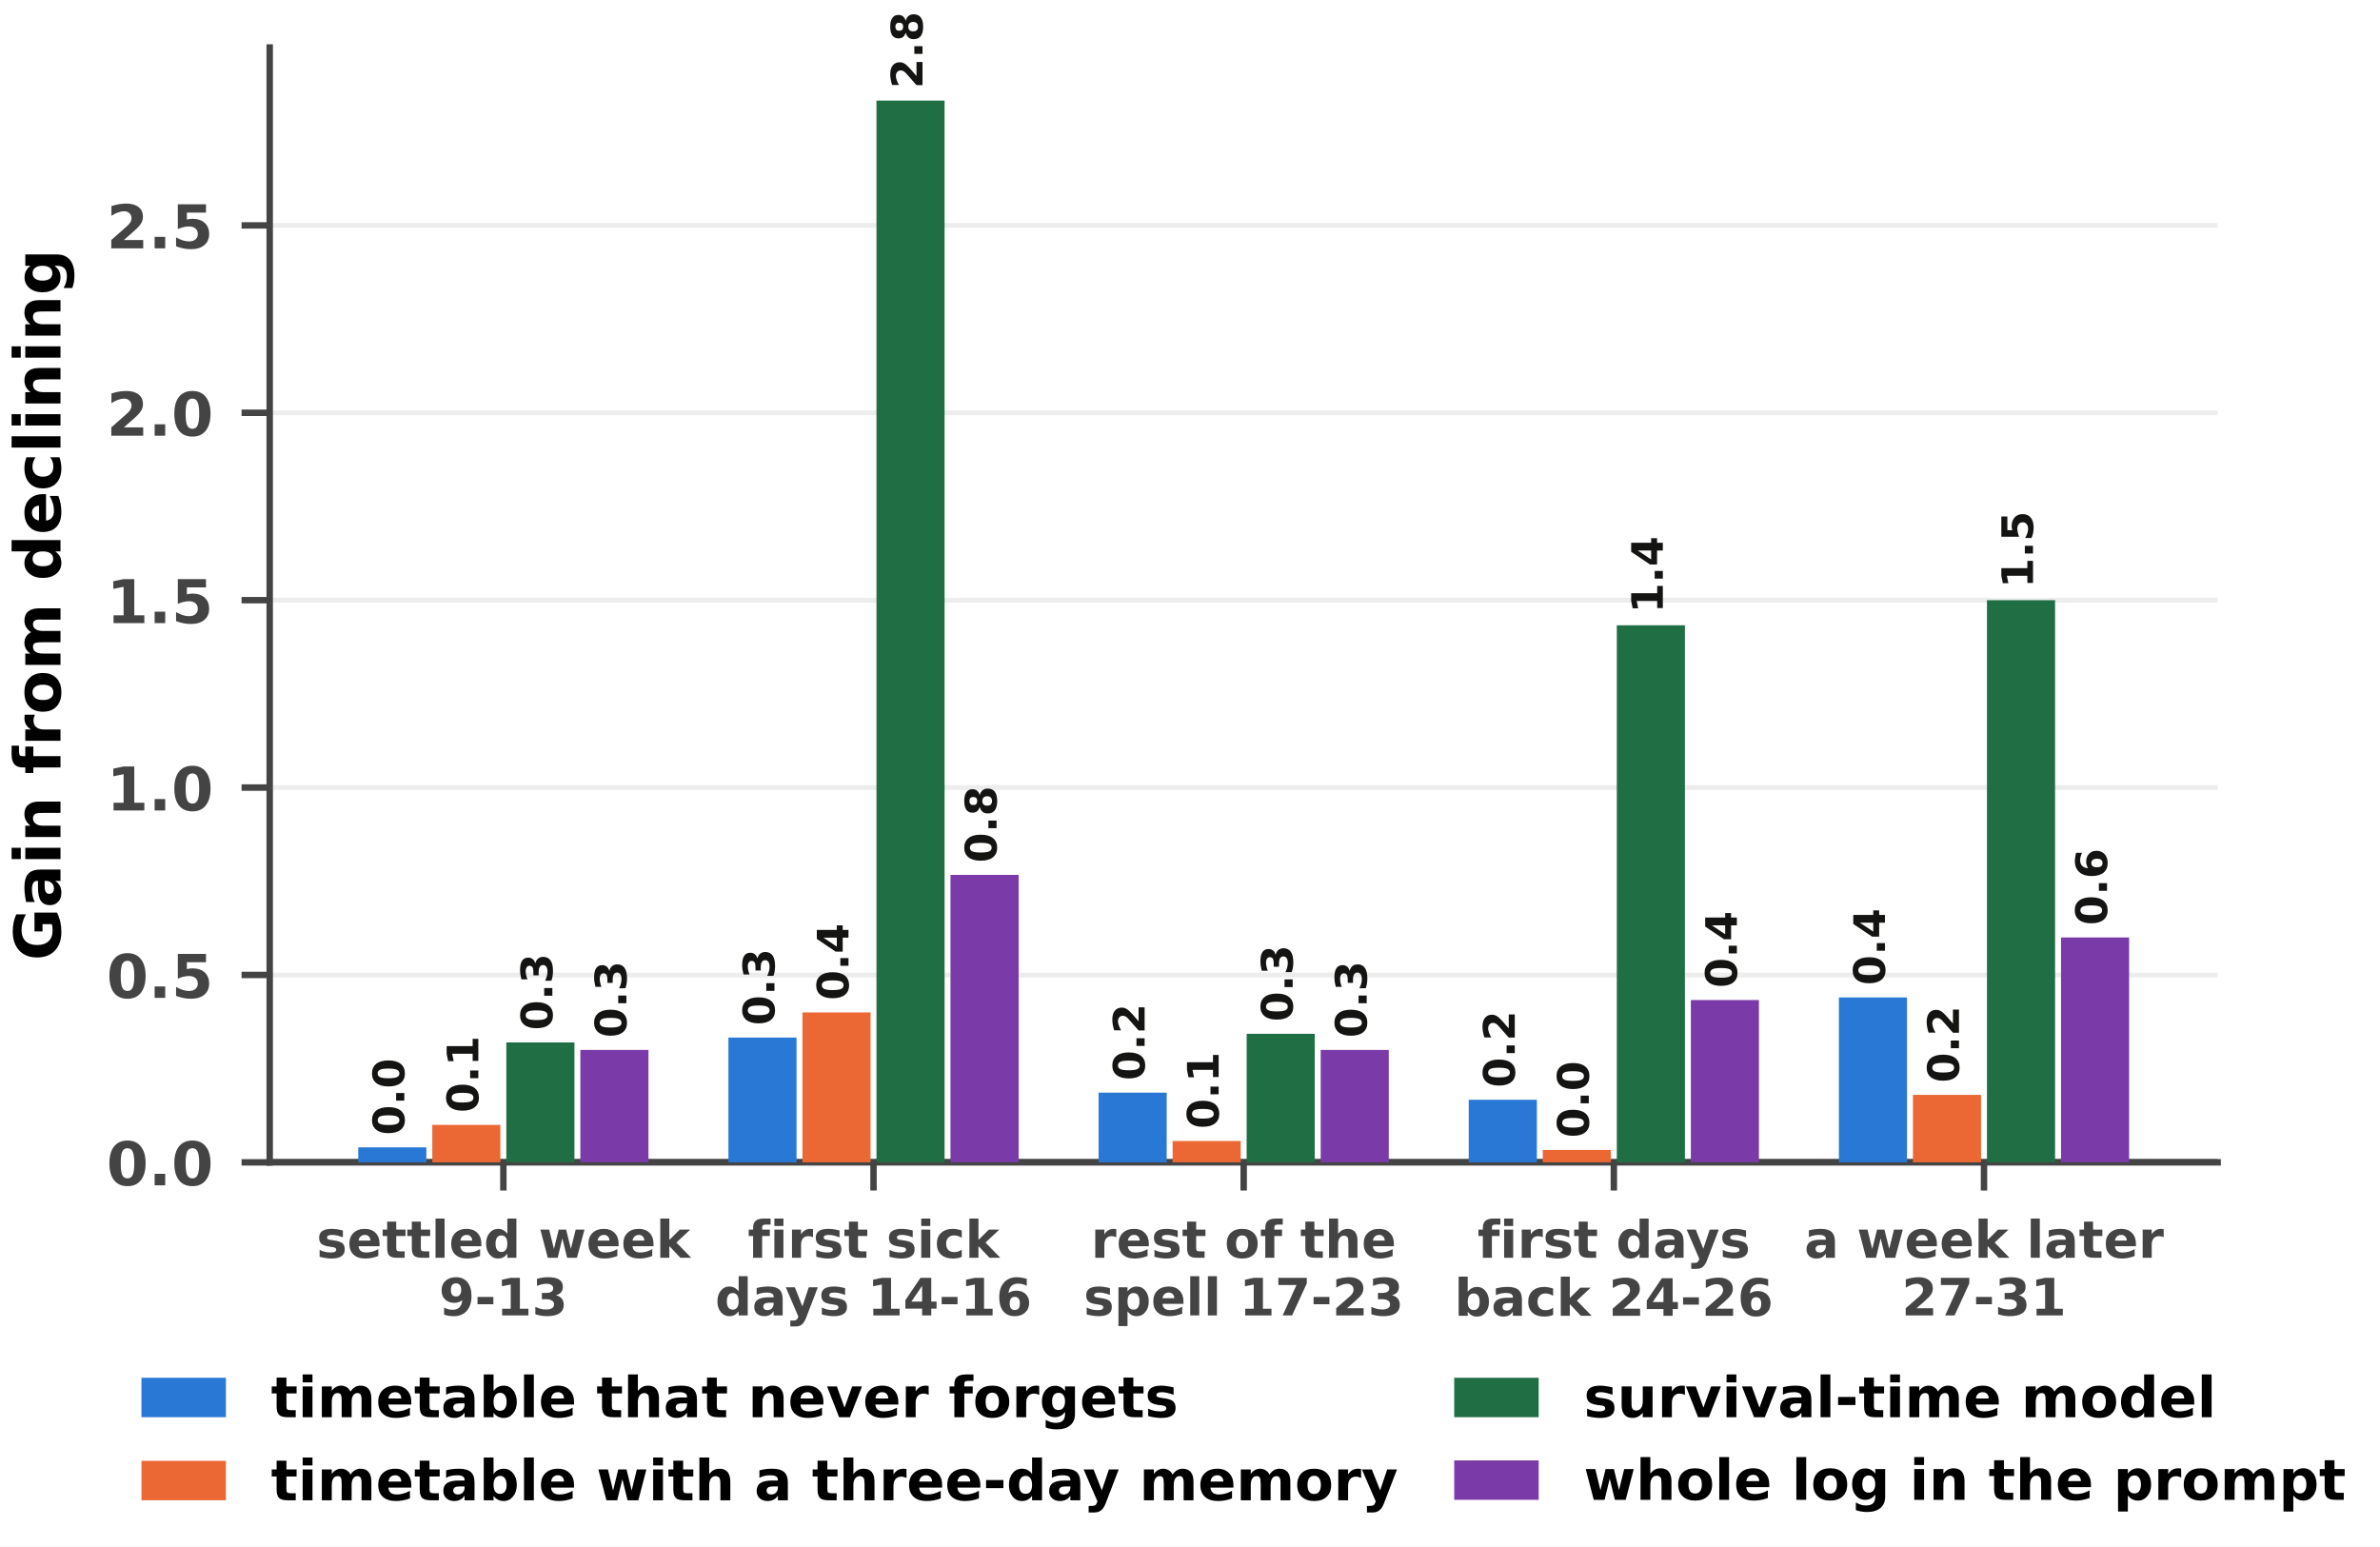
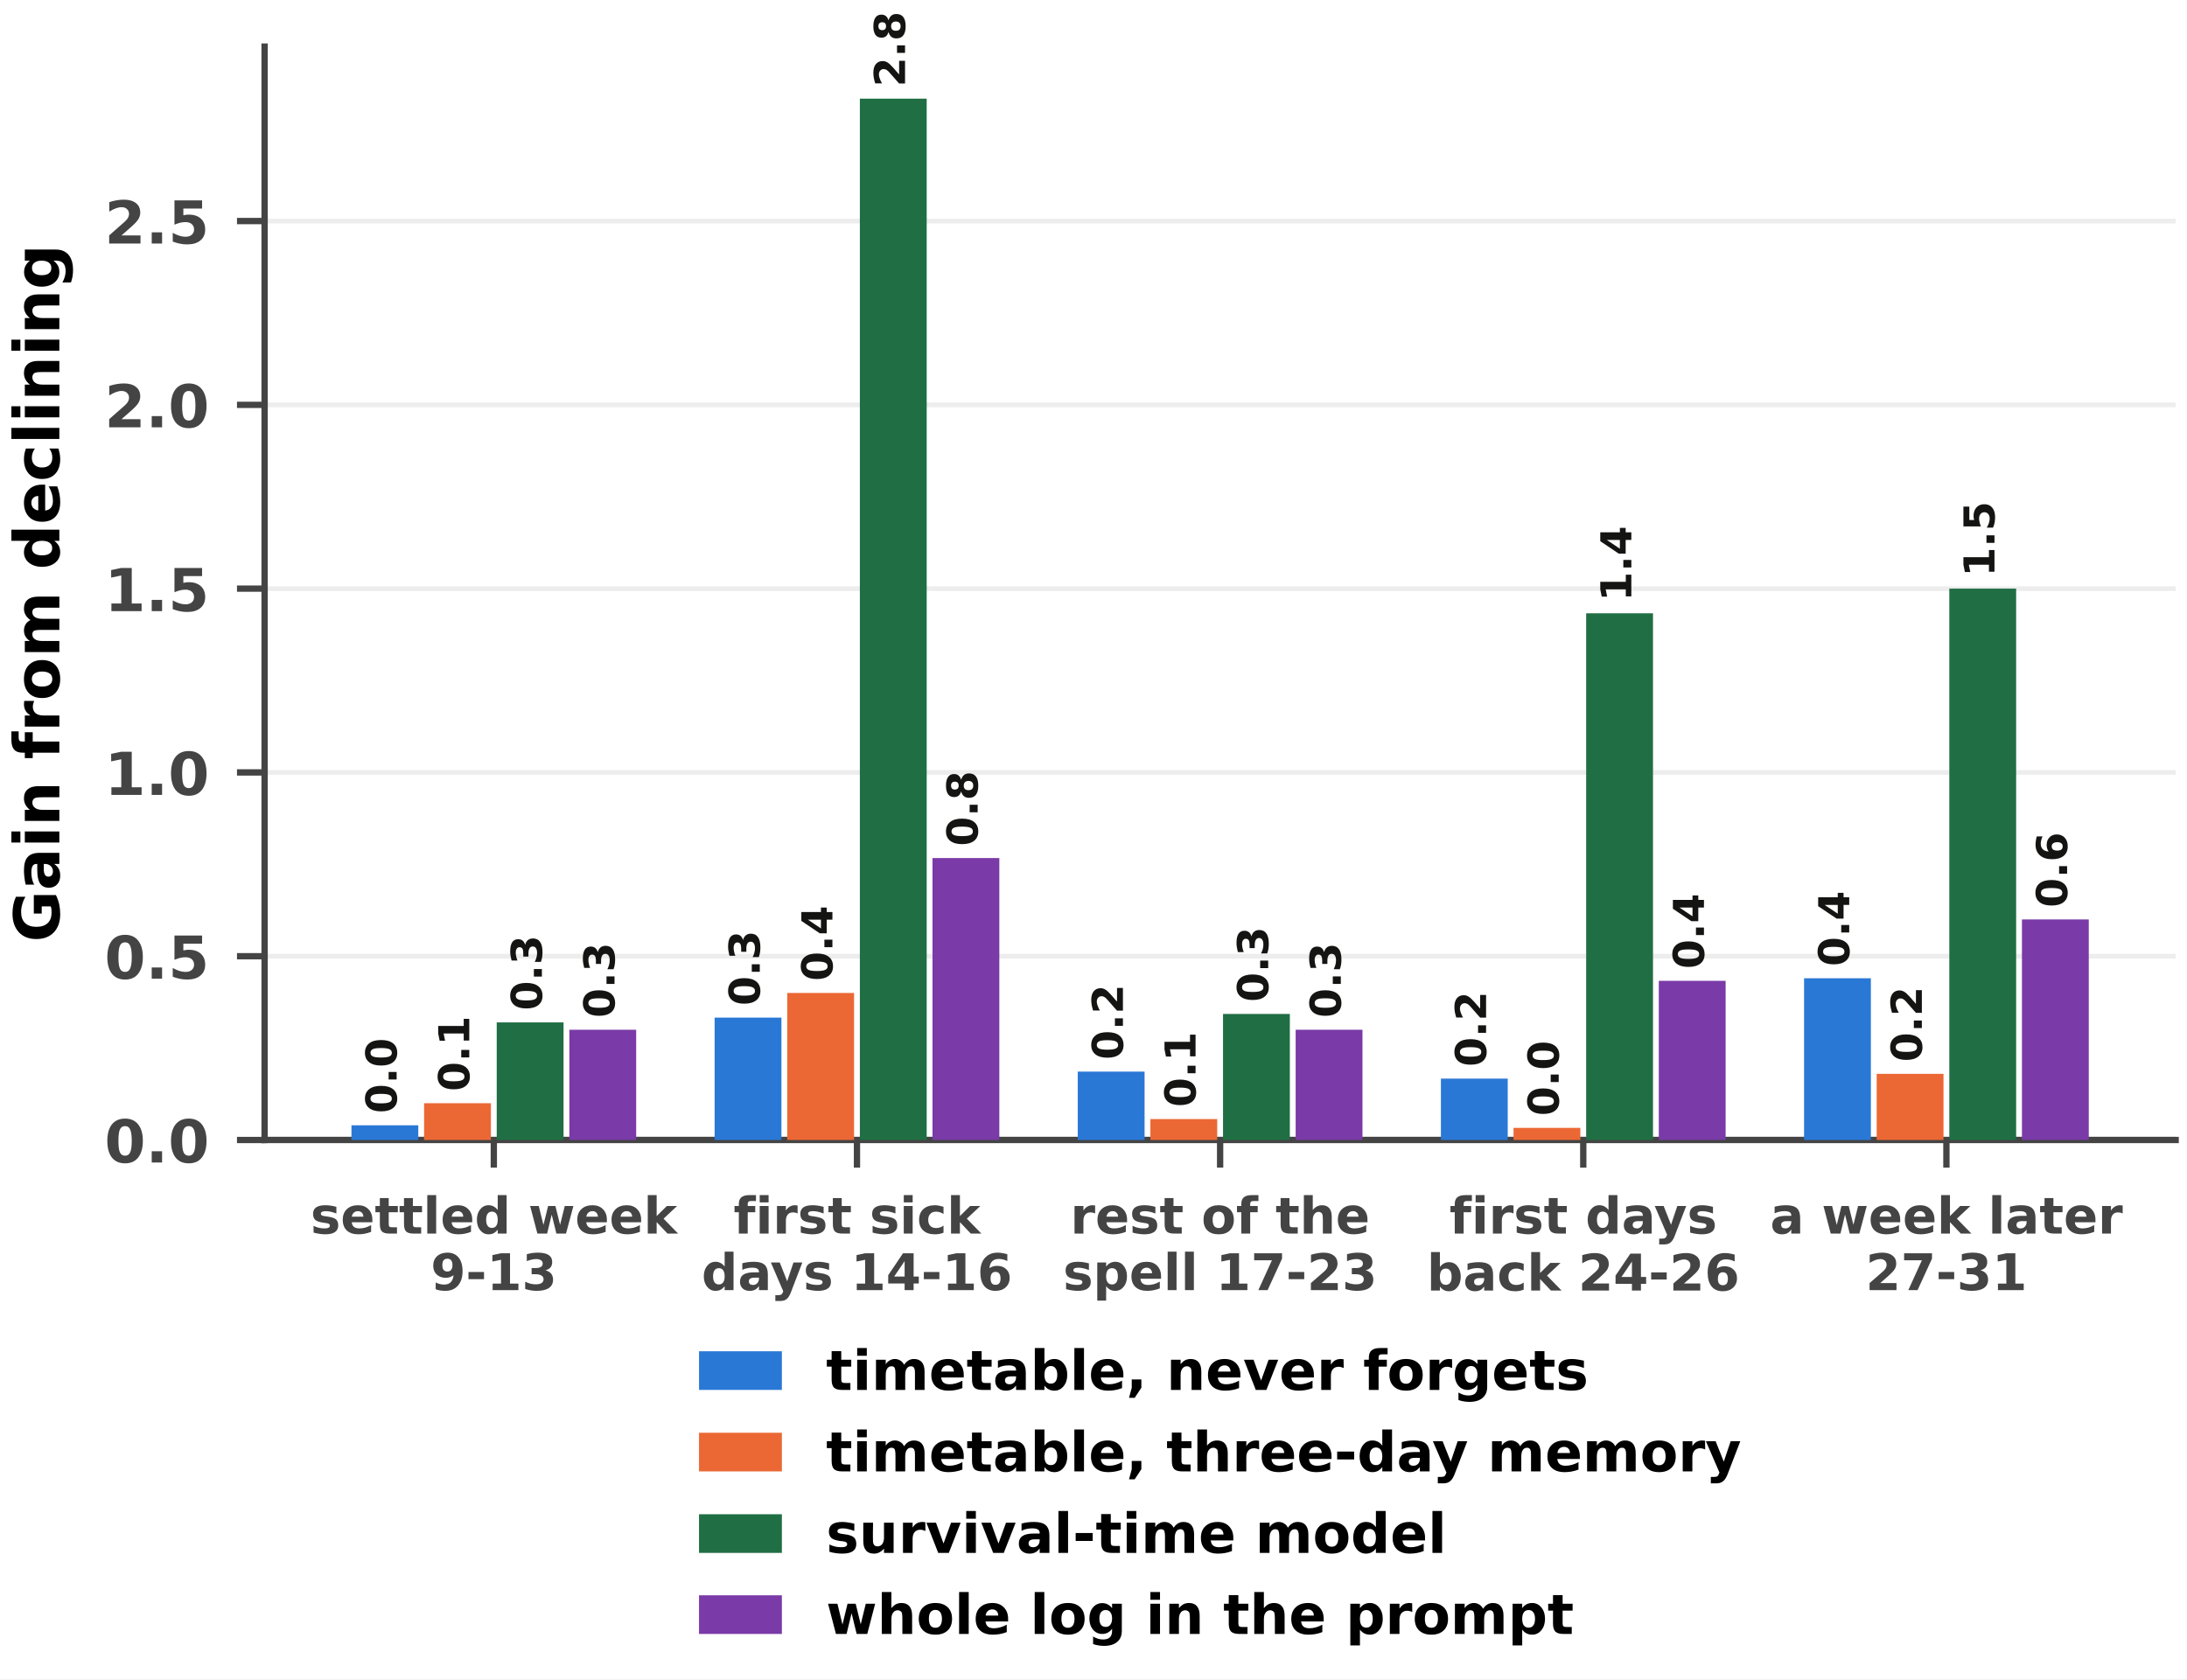
- <svg xmlns="http://www.w3.org/2000/svg" xmlns:xlink="http://www.w3.org/1999/xlink" width="295.886pt" height="192.266pt" viewBox="0 0 295.886 192.266" version="1.1">
+ <svg xmlns="http://www.w3.org/2000/svg" xmlns:xlink="http://www.w3.org/1999/xlink" width="277.143pt" height="212.87pt" viewBox="0 0 277.143 212.87" version="1.1">
  <defs>
    <style type="text/css">*{stroke-linejoin: round; stroke-linecap: butt}</style>
  </defs>
  <g id="figure_1">
    <g id="patch_1">
-       <path d="M 0 192.266  L 295.886 192.266  L 295.886 0  L 0 0  z " style="fill: #ffffff" />
+       <path d="M 0 212.87  L 277.143 212.87  L 277.143 0  L 0 0  z " style="fill: #ffffff" />
    </g>
    <g id="axes_1">
      <g id="patch_2">
        <path d="M 33.531 144.506  L 275.703 144.506  L 275.703 5.906  L 33.531 5.906  z " style="fill: #ffffff" />
      </g>
      <g id="matplotlib.axis_1">
        <g id="xtick_1">
          <g id="line2d_1">
            <defs>
-               <path id="m966b59e4e9" d="M 0 0  L 0 3.5  " style="stroke: #444444; stroke-width: 0.8" />
+               <path id="m2dbc1e0bbb" d="M 0 0  L 0 3.5  " style="stroke: #444444; stroke-width: 0.8" />
            </defs>
            <g>
-               <use xlink:href="#m966b59e4e9" x="62.578" y="144.506" style="fill: #444444; stroke: #444444; stroke-width: 0.8" />
+               <use xlink:href="#m2dbc1e0bbb" x="62.578" y="144.506" style="fill: #444444; stroke: #444444; stroke-width: 0.8" />
            </g>
          </g>
          <g id="text_1">
            <text style="font-weight: 700; font-size: 6.4px; font-family: 'DejaVu Sans', 'Bitstream Vera Sans', 'Computer Modern Sans Serif', 'Lucida Grande', 'Verdana', 'Geneva', 'Lucid', 'Arial', 'Helvetica', 'Avant Garde', sans-serif; fill: #444444" transform="translate(39.34643 156.3686)">settled week</text>
            <text style="font-weight: 700; font-size: 6.4px; font-family: 'DejaVu Sans', 'Bitstream Vera Sans', 'Computer Modern Sans Serif', 'Lucida Grande', 'Verdana', 'Geneva', 'Lucid', 'Arial', 'Helvetica', 'Avant Garde', sans-serif; fill: #444444" transform="translate(54.57043 163.5352)">9-13</text>
          </g>
        </g>
        <g id="xtick_2">
          <g id="line2d_2">
            <g>
-               <use xlink:href="#m966b59e4e9" x="108.597" y="144.506" style="fill: #444444; stroke: #444444; stroke-width: 0.8" />
+               <use xlink:href="#m2dbc1e0bbb" x="108.597" y="144.506" style="fill: #444444; stroke: #444444; stroke-width: 0.8" />
            </g>
          </g>
          <g id="text_2">
            <text style="font-weight: 700; font-size: 6.4px; font-family: 'DejaVu Sans', 'Bitstream Vera Sans', 'Computer Modern Sans Serif', 'Lucida Grande', 'Verdana', 'Geneva', 'Lucid', 'Arial', 'Helvetica', 'Avant Garde', sans-serif; fill: #444444" transform="translate(92.95574 156.3686)">first sick</text>
            <text style="font-weight: 700; font-size: 6.4px; font-family: 'DejaVu Sans', 'Bitstream Vera Sans', 'Computer Modern Sans Serif', 'Lucida Grande', 'Verdana', 'Geneva', 'Lucid', 'Arial', 'Helvetica', 'Avant Garde', sans-serif; fill: #444444" transform="translate(88.90874 163.5352)">days 14-16</text>
          </g>
        </g>
        <g id="xtick_3">
          <g id="line2d_3">
            <g>
-               <use xlink:href="#m966b59e4e9" x="154.617" y="144.506" style="fill: #444444; stroke: #444444; stroke-width: 0.8" />
+               <use xlink:href="#m2dbc1e0bbb" x="154.617" y="144.506" style="fill: #444444; stroke: #444444; stroke-width: 0.8" />
            </g>
          </g>
          <g id="text_3">
            <text style="font-weight: 700; font-size: 6.4px; font-family: 'DejaVu Sans', 'Bitstream Vera Sans', 'Computer Modern Sans Serif', 'Lucida Grande', 'Verdana', 'Geneva', 'Lucid', 'Arial', 'Helvetica', 'Avant Garde', sans-serif; fill: #444444" transform="translate(135.6375 156.3686)">rest of the</text>
            <text style="font-weight: 700; font-size: 6.4px; font-family: 'DejaVu Sans', 'Bitstream Vera Sans', 'Computer Modern Sans Serif', 'Lucida Grande', 'Verdana', 'Geneva', 'Lucid', 'Arial', 'Helvetica', 'Avant Garde', sans-serif; fill: #444444" transform="translate(134.709 163.5352)">spell 17-23</text>
          </g>
        </g>
        <g id="xtick_4">
          <g id="line2d_4">
            <g>
-               <use xlink:href="#m966b59e4e9" x="200.636" y="144.506" style="fill: #444444; stroke: #444444; stroke-width: 0.8" />
+               <use xlink:href="#m2dbc1e0bbb" x="200.636" y="144.506" style="fill: #444444; stroke: #444444; stroke-width: 0.8" />
            </g>
          </g>
          <g id="text_4">
            <text style="font-weight: 700; font-size: 6.4px; font-family: 'DejaVu Sans', 'Bitstream Vera Sans', 'Computer Modern Sans Serif', 'Lucida Grande', 'Verdana', 'Geneva', 'Lucid', 'Arial', 'Helvetica', 'Avant Garde', sans-serif; fill: #444444" transform="translate(183.6804 156.3686)">first days</text>
            <text style="font-weight: 700; font-size: 6.4px; font-family: 'DejaVu Sans', 'Bitstream Vera Sans', 'Computer Modern Sans Serif', 'Lucida Grande', 'Verdana', 'Geneva', 'Lucid', 'Arial', 'Helvetica', 'Avant Garde', sans-serif; fill: #444444" transform="translate(180.8129 163.5852)">back 24-26</text>
          </g>
        </g>
        <g id="xtick_5">
          <g id="line2d_5">
            <g>
-               <use xlink:href="#m966b59e4e9" x="246.655" y="144.506" style="fill: #444444; stroke: #444444; stroke-width: 0.8" />
+               <use xlink:href="#m2dbc1e0bbb" x="246.655" y="144.506" style="fill: #444444; stroke: #444444; stroke-width: 0.8" />
            </g>
          </g>
          <g id="text_5">
            <text style="font-weight: 700; font-size: 6.4px; font-family: 'DejaVu Sans', 'Bitstream Vera Sans', 'Computer Modern Sans Serif', 'Lucida Grande', 'Verdana', 'Geneva', 'Lucid', 'Arial', 'Helvetica', 'Avant Garde', sans-serif; fill: #444444" transform="translate(224.3077 156.3686)">a week later</text>
            <text style="font-weight: 700; font-size: 6.4px; font-family: 'DejaVu Sans', 'Bitstream Vera Sans', 'Computer Modern Sans Serif', 'Lucida Grande', 'Verdana', 'Geneva', 'Lucid', 'Arial', 'Helvetica', 'Avant Garde', sans-serif; fill: #444444" transform="translate(236.4212 163.5352)">27-31</text>
          </g>
        </g>
      </g>
      <g id="matplotlib.axis_2">
        <g id="ytick_1">
          <g id="line2d_6">
-             <path d="M 33.531 144.506  L 275.703 144.506  " clip-path="url(#p52bc005c73)" style="fill: none; stroke: #dddddd; stroke-opacity: 0.5; stroke-width: 0.6; stroke-linecap: square" />
+             <path d="M 33.531 144.506  L 275.703 144.506  " clip-path="url(#p02219edd74)" style="fill: none; stroke: #dddddd; stroke-opacity: 0.5; stroke-width: 0.6; stroke-linecap: square" />
          </g>
          <g id="line2d_7">
            <defs>
-               <path id="m4a5d20247e" d="M 0 0  L -3.5 0  " style="stroke: #444444; stroke-width: 0.8" />
+               <path id="m07b129a54e" d="M 0 0  L -3.5 0  " style="stroke: #444444; stroke-width: 0.8" />
            </defs>
            <g>
-               <use xlink:href="#m4a5d20247e" x="33.531" y="144.506" style="fill: #444444; stroke: #444444; stroke-width: 0.8" />
+               <use xlink:href="#m07b129a54e" x="33.531" y="144.506" style="fill: #444444; stroke: #444444; stroke-width: 0.8" />
            </g>
          </g>
          <g id="text_6">
            <text style="font-weight: 700; font-size: 7.5px; font-family: 'DejaVu Sans', 'Bitstream Vera Sans', 'Computer Modern Sans Serif', 'Lucida Grande', 'Verdana', 'Geneva', 'Lucid', 'Arial', 'Helvetica', 'Avant Garde', sans-serif; text-anchor: end; fill: #444444" x="26.531" y="147.355" transform="rotate(-0 26.53055 147.355)">0.0</text>
          </g>
        </g>
        <g id="ytick_2">
          <g id="line2d_8">
-             <path d="M 33.531 121.209  L 275.703 121.209  " clip-path="url(#p52bc005c73)" style="fill: none; stroke: #dddddd; stroke-opacity: 0.5; stroke-width: 0.6; stroke-linecap: square" />
+             <path d="M 33.531 121.209  L 275.703 121.209  " clip-path="url(#p02219edd74)" style="fill: none; stroke: #dddddd; stroke-opacity: 0.5; stroke-width: 0.6; stroke-linecap: square" />
          </g>
          <g id="line2d_9">
            <g>
-               <use xlink:href="#m4a5d20247e" x="33.531" y="121.209" style="fill: #444444; stroke: #444444; stroke-width: 0.8" />
+               <use xlink:href="#m07b129a54e" x="33.531" y="121.209" style="fill: #444444; stroke: #444444; stroke-width: 0.8" />
            </g>
          </g>
          <g id="text_7">
            <text style="font-weight: 700; font-size: 7.5px; font-family: 'DejaVu Sans', 'Bitstream Vera Sans', 'Computer Modern Sans Serif', 'Lucida Grande', 'Verdana', 'Geneva', 'Lucid', 'Arial', 'Helvetica', 'Avant Garde', sans-serif; text-anchor: end; fill: #444444" x="26.531" y="124.058" transform="rotate(-0 26.53055 124.0581)">0.5</text>
          </g>
        </g>
        <g id="ytick_3">
          <g id="line2d_10">
-             <path d="M 33.531 97.912  L 275.703 97.912  " clip-path="url(#p52bc005c73)" style="fill: none; stroke: #dddddd; stroke-opacity: 0.5; stroke-width: 0.6; stroke-linecap: square" />
+             <path d="M 33.531 97.912  L 275.703 97.912  " clip-path="url(#p02219edd74)" style="fill: none; stroke: #dddddd; stroke-opacity: 0.5; stroke-width: 0.6; stroke-linecap: square" />
          </g>
          <g id="line2d_11">
            <g>
-               <use xlink:href="#m4a5d20247e" x="33.531" y="97.912" style="fill: #444444; stroke: #444444; stroke-width: 0.8" />
+               <use xlink:href="#m07b129a54e" x="33.531" y="97.912" style="fill: #444444; stroke: #444444; stroke-width: 0.8" />
            </g>
          </g>
          <g id="text_8">
            <text style="font-weight: 700; font-size: 7.5px; font-family: 'DejaVu Sans', 'Bitstream Vera Sans', 'Computer Modern Sans Serif', 'Lucida Grande', 'Verdana', 'Geneva', 'Lucid', 'Arial', 'Helvetica', 'Avant Garde', sans-serif; text-anchor: end; fill: #444444" x="26.531" y="100.761" transform="rotate(-0 26.53055 100.7613)">1.0</text>
          </g>
        </g>
        <g id="ytick_4">
          <g id="line2d_12">
-             <path d="M 33.531 74.615  L 275.703 74.615  " clip-path="url(#p52bc005c73)" style="fill: none; stroke: #dddddd; stroke-opacity: 0.5; stroke-width: 0.6; stroke-linecap: square" />
+             <path d="M 33.531 74.615  L 275.703 74.615  " clip-path="url(#p02219edd74)" style="fill: none; stroke: #dddddd; stroke-opacity: 0.5; stroke-width: 0.6; stroke-linecap: square" />
          </g>
          <g id="line2d_13">
            <g>
-               <use xlink:href="#m4a5d20247e" x="33.531" y="74.615" style="fill: #444444; stroke: #444444; stroke-width: 0.8" />
+               <use xlink:href="#m07b129a54e" x="33.531" y="74.615" style="fill: #444444; stroke: #444444; stroke-width: 0.8" />
            </g>
          </g>
          <g id="text_9">
            <text style="font-weight: 700; font-size: 7.5px; font-family: 'DejaVu Sans', 'Bitstream Vera Sans', 'Computer Modern Sans Serif', 'Lucida Grande', 'Verdana', 'Geneva', 'Lucid', 'Arial', 'Helvetica', 'Avant Garde', sans-serif; text-anchor: end; fill: #444444" x="26.531" y="77.464" transform="rotate(-0 26.53055 77.46443)">1.5</text>
          </g>
        </g>
        <g id="ytick_5">
          <g id="line2d_14">
-             <path d="M 33.531 51.318  L 275.703 51.318  " clip-path="url(#p52bc005c73)" style="fill: none; stroke: #dddddd; stroke-opacity: 0.5; stroke-width: 0.6; stroke-linecap: square" />
+             <path d="M 33.531 51.318  L 275.703 51.318  " clip-path="url(#p02219edd74)" style="fill: none; stroke: #dddddd; stroke-opacity: 0.5; stroke-width: 0.6; stroke-linecap: square" />
          </g>
          <g id="line2d_15">
            <g>
-               <use xlink:href="#m4a5d20247e" x="33.531" y="51.318" style="fill: #444444; stroke: #444444; stroke-width: 0.8" />
+               <use xlink:href="#m07b129a54e" x="33.531" y="51.318" style="fill: #444444; stroke: #444444; stroke-width: 0.8" />
            </g>
          </g>
          <g id="text_10">
            <text style="font-weight: 700; font-size: 7.5px; font-family: 'DejaVu Sans', 'Bitstream Vera Sans', 'Computer Modern Sans Serif', 'Lucida Grande', 'Verdana', 'Geneva', 'Lucid', 'Arial', 'Helvetica', 'Avant Garde', sans-serif; text-anchor: end; fill: #444444" x="26.531" y="54.168" transform="rotate(-0 26.53055 54.16757)">2.0</text>
          </g>
        </g>
        <g id="ytick_6">
          <g id="line2d_16">
-             <path d="M 33.531 28.021  L 275.703 28.021  " clip-path="url(#p52bc005c73)" style="fill: none; stroke: #dddddd; stroke-opacity: 0.5; stroke-width: 0.6; stroke-linecap: square" />
+             <path d="M 33.531 28.021  L 275.703 28.021  " clip-path="url(#p02219edd74)" style="fill: none; stroke: #dddddd; stroke-opacity: 0.5; stroke-width: 0.6; stroke-linecap: square" />
          </g>
          <g id="line2d_17">
            <g>
-               <use xlink:href="#m4a5d20247e" x="33.531" y="28.021" style="fill: #444444; stroke: #444444; stroke-width: 0.8" />
+               <use xlink:href="#m07b129a54e" x="33.531" y="28.021" style="fill: #444444; stroke: #444444; stroke-width: 0.8" />
            </g>
          </g>
          <g id="text_11">
            <text style="font-weight: 700; font-size: 7.5px; font-family: 'DejaVu Sans', 'Bitstream Vera Sans', 'Computer Modern Sans Serif', 'Lucida Grande', 'Verdana', 'Geneva', 'Lucid', 'Arial', 'Helvetica', 'Avant Garde', sans-serif; text-anchor: end; fill: #444444" x="26.531" y="30.871" transform="rotate(-0 26.53055 30.87072)">2.5</text>
          </g>
        </g>
        <g id="text_12">
          <text style="font-weight: 700; font-size: 8px; font-family: 'DejaVu Sans', 'Bitstream Vera Sans', 'Computer Modern Sans Serif', 'Lucida Grande', 'Verdana', 'Geneva', 'Lucid', 'Arial', 'Helvetica', 'Avant Garde', sans-serif; text-anchor: middle" x="7.519" y="75.206" transform="rotate(-90 7.51875 75.20559)">Gain from declining</text>
        </g>
      </g>
      <g id="line2d_18">
-         <path d="M 33.531 144.506  L 275.703 144.506  " clip-path="url(#p52bc005c73)" style="fill: none; stroke: #141413; stroke-width: 0.8; stroke-linecap: square" />
+         <path d="M 33.531 144.506  L 275.703 144.506  " clip-path="url(#p02219edd74)" style="fill: none; stroke: #141413; stroke-width: 0.8; stroke-linecap: square" />
      </g>
      <g id="patch_3">
        <path d="M 33.531 144.506  L 33.531 5.906  " style="fill: none; stroke: #444444; stroke-width: 0.8; stroke-linejoin: miter; stroke-linecap: square" />
      </g>
      <g id="patch_4">
        <path d="M 33.531 144.506  L 275.703 144.506  " style="fill: none; stroke: #444444; stroke-width: 0.8; stroke-linejoin: miter; stroke-linecap: square" />
      </g>
      <g id="patch_5">
-         <path d="M 44.538 144.506  L 53.006 144.506  L 53.006 142.642  L 44.538 142.642  z " clip-path="url(#p52bc005c73)" style="fill: #2a78d6" />
+         <path d="M 44.538 144.506  L 53.006 144.506  L 53.006 142.642  L 44.538 142.642  z " clip-path="url(#p02219edd74)" style="fill: #2a78d6" />
      </g>
      <g id="patch_6">
-         <path d="M 90.558 144.506  L 99.025 144.506  L 99.025 128.99  L 90.558 128.99  z " clip-path="url(#p52bc005c73)" style="fill: #2a78d6" />
+         <path d="M 90.558 144.506  L 99.025 144.506  L 99.025 128.99  L 90.558 128.99  z " clip-path="url(#p02219edd74)" style="fill: #2a78d6" />
      </g>
      <g id="patch_7">
-         <path d="M 136.577 144.506  L 145.045 144.506  L 145.045 135.839  L 136.577 135.839  z " clip-path="url(#p52bc005c73)" style="fill: #2a78d6" />
+         <path d="M 136.577 144.506  L 145.045 144.506  L 145.045 135.839  L 136.577 135.839  z " clip-path="url(#p02219edd74)" style="fill: #2a78d6" />
      </g>
      <g id="patch_8">
-         <path d="M 182.596 144.506  L 191.064 144.506  L 191.064 136.724  L 182.596 136.724  z " clip-path="url(#p52bc005c73)" style="fill: #2a78d6" />
+         <path d="M 182.596 144.506  L 191.064 144.506  L 191.064 136.724  L 182.596 136.724  z " clip-path="url(#p02219edd74)" style="fill: #2a78d6" />
      </g>
      <g id="patch_9">
-         <path d="M 228.616 144.506  L 237.083 144.506  L 237.083 124.004  L 228.616 124.004  z " clip-path="url(#p52bc005c73)" style="fill: #2a78d6" />
+         <path d="M 228.616 144.506  L 237.083 144.506  L 237.083 124.004  L 228.616 124.004  z " clip-path="url(#p02219edd74)" style="fill: #2a78d6" />
      </g>
      <g id="text_13">
        <text style="font-weight: 700; font-size: 5.4px; font-family: 'DejaVu Sans', 'Bitstream Vera Sans', 'Computer Modern Sans Serif', 'Lucida Grande', 'Verdana', 'Geneva', 'Lucid', 'Arial', 'Helvetica', 'Avant Garde', sans-serif; fill: #141413" transform="translate(50.2622 141.1418) rotate(-90)">0.0</text>
      </g>
      <g id="text_14">
        <text style="font-weight: 700; font-size: 5.4px; font-family: 'DejaVu Sans', 'Bitstream Vera Sans', 'Computer Modern Sans Serif', 'Lucida Grande', 'Verdana', 'Geneva', 'Lucid', 'Arial', 'Helvetica', 'Avant Garde', sans-serif; fill: #141413" transform="translate(96.28151 127.4899) rotate(-90)">0.3</text>
      </g>
      <g id="text_15">
        <text style="font-weight: 700; font-size: 5.4px; font-family: 'DejaVu Sans', 'Bitstream Vera Sans', 'Computer Modern Sans Serif', 'Lucida Grande', 'Verdana', 'Geneva', 'Lucid', 'Arial', 'Helvetica', 'Avant Garde', sans-serif; fill: #141413" transform="translate(142.3008 134.3392) rotate(-90)">0.2</text>
      </g>
      <g id="text_16">
        <text style="font-weight: 700; font-size: 5.4px; font-family: 'DejaVu Sans', 'Bitstream Vera Sans', 'Computer Modern Sans Serif', 'Lucida Grande', 'Verdana', 'Geneva', 'Lucid', 'Arial', 'Helvetica', 'Avant Garde', sans-serif; fill: #141413" transform="translate(188.3201 135.2244) rotate(-90)">0.2</text>
      </g>
      <g id="text_17">
        <text style="font-weight: 700; font-size: 5.4px; font-family: 'DejaVu Sans', 'Bitstream Vera Sans', 'Computer Modern Sans Serif', 'Lucida Grande', 'Verdana', 'Geneva', 'Lucid', 'Arial', 'Helvetica', 'Avant Garde', sans-serif; fill: #141413" transform="translate(234.3394 122.5044) rotate(-90)">0.4</text>
      </g>
      <g id="patch_10">
-         <path d="M 53.742 144.506  L 62.21 144.506  L 62.21 139.846  L 53.742 139.846  z " clip-path="url(#p52bc005c73)" style="fill: #eb6834" />
+         <path d="M 53.742 144.506  L 62.21 144.506  L 62.21 139.846  L 53.742 139.846  z " clip-path="url(#p02219edd74)" style="fill: #eb6834" />
      </g>
      <g id="patch_11">
-         <path d="M 99.762 144.506  L 108.229 144.506  L 108.229 125.868  L 99.762 125.868  z " clip-path="url(#p52bc005c73)" style="fill: #eb6834" />
+         <path d="M 99.762 144.506  L 108.229 144.506  L 108.229 125.868  L 99.762 125.868  z " clip-path="url(#p02219edd74)" style="fill: #eb6834" />
      </g>
      <g id="patch_12">
-         <path d="M 145.781 144.506  L 154.248 144.506  L 154.248 141.85  L 145.781 141.85  z " clip-path="url(#p52bc005c73)" style="fill: #eb6834" />
+         <path d="M 145.781 144.506  L 154.248 144.506  L 154.248 141.85  L 145.781 141.85  z " clip-path="url(#p02219edd74)" style="fill: #eb6834" />
      </g>
      <g id="patch_13">
-         <path d="M 191.8 144.506  L 200.268 144.506  L 200.268 142.968  L 191.8 142.968  z " clip-path="url(#p52bc005c73)" style="fill: #eb6834" />
+         <path d="M 191.8 144.506  L 200.268 144.506  L 200.268 142.968  L 191.8 142.968  z " clip-path="url(#p02219edd74)" style="fill: #eb6834" />
      </g>
      <g id="patch_14">
-         <path d="M 237.819 144.506  L 246.287 144.506  L 246.287 136.119  L 237.819 136.119  z " clip-path="url(#p52bc005c73)" style="fill: #eb6834" />
+         <path d="M 237.819 144.506  L 246.287 144.506  L 246.287 136.119  L 237.819 136.119  z " clip-path="url(#p02219edd74)" style="fill: #eb6834" />
      </g>
      <g id="text_18">
        <text style="font-weight: 700; font-size: 5.4px; font-family: 'DejaVu Sans', 'Bitstream Vera Sans', 'Computer Modern Sans Serif', 'Lucida Grande', 'Verdana', 'Geneva', 'Lucid', 'Arial', 'Helvetica', 'Avant Garde', sans-serif; fill: #141413" transform="translate(59.46607 138.3462) rotate(-90)">0.1</text>
      </g>
      <g id="text_19">
        <text style="font-weight: 700; font-size: 5.4px; font-family: 'DejaVu Sans', 'Bitstream Vera Sans', 'Computer Modern Sans Serif', 'Lucida Grande', 'Verdana', 'Geneva', 'Lucid', 'Arial', 'Helvetica', 'Avant Garde', sans-serif; fill: #141413" transform="translate(105.4854 124.3681) rotate(-90)">0.4</text>
      </g>
      <g id="text_20">
        <text style="font-weight: 700; font-size: 5.4px; font-family: 'DejaVu Sans', 'Bitstream Vera Sans', 'Computer Modern Sans Serif', 'Lucida Grande', 'Verdana', 'Geneva', 'Lucid', 'Arial', 'Helvetica', 'Avant Garde', sans-serif; fill: #141413" transform="translate(151.5047 140.3498) rotate(-90)">0.1</text>
      </g>
      <g id="text_21">
        <text style="font-weight: 700; font-size: 5.4px; font-family: 'DejaVu Sans', 'Bitstream Vera Sans', 'Computer Modern Sans Serif', 'Lucida Grande', 'Verdana', 'Geneva', 'Lucid', 'Arial', 'Helvetica', 'Avant Garde', sans-serif; fill: #141413" transform="translate(197.524 141.468) rotate(-90)">0.0</text>
      </g>
      <g id="text_22">
        <text style="font-weight: 700; font-size: 5.4px; font-family: 'DejaVu Sans', 'Bitstream Vera Sans', 'Computer Modern Sans Serif', 'Lucida Grande', 'Verdana', 'Geneva', 'Lucid', 'Arial', 'Helvetica', 'Avant Garde', sans-serif; fill: #141413" transform="translate(243.5433 134.6187) rotate(-90)">0.2</text>
      </g>
      <g id="patch_15">
-         <path d="M 62.946 144.506  L 71.414 144.506  L 71.414 129.596  L 62.946 129.596  z " clip-path="url(#p52bc005c73)" style="fill: #206e44" />
+         <path d="M 62.946 144.506  L 71.414 144.506  L 71.414 129.596  L 62.946 129.596  z " clip-path="url(#p02219edd74)" style="fill: #206e44" />
      </g>
      <g id="patch_16">
-         <path d="M 108.965 144.506  L 117.433 144.506  L 117.433 12.506  L 108.965 12.506  z " clip-path="url(#p52bc005c73)" style="fill: #206e44" />
+         <path d="M 108.965 144.506  L 117.433 144.506  L 117.433 12.506  L 108.965 12.506  z " clip-path="url(#p02219edd74)" style="fill: #206e44" />
      </g>
      <g id="patch_17">
-         <path d="M 154.985 144.506  L 163.452 144.506  L 163.452 128.524  L 154.985 128.524  z " clip-path="url(#p52bc005c73)" style="fill: #206e44" />
+         <path d="M 154.985 144.506  L 163.452 144.506  L 163.452 128.524  L 154.985 128.524  z " clip-path="url(#p02219edd74)" style="fill: #206e44" />
      </g>
      <g id="patch_18">
-         <path d="M 201.004 144.506  L 209.472 144.506  L 209.472 77.737  L 201.004 77.737  z " clip-path="url(#p52bc005c73)" style="fill: #206e44" />
+         <path d="M 201.004 144.506  L 209.472 144.506  L 209.472 77.737  L 201.004 77.737  z " clip-path="url(#p02219edd74)" style="fill: #206e44" />
      </g>
      <g id="patch_19">
-         <path d="M 247.023 144.506  L 255.491 144.506  L 255.491 74.615  L 247.023 74.615  z " clip-path="url(#p52bc005c73)" style="fill: #206e44" />
+         <path d="M 247.023 144.506  L 255.491 144.506  L 255.491 74.615  L 247.023 74.615  z " clip-path="url(#p02219edd74)" style="fill: #206e44" />
      </g>
      <g id="text_23">
        <text style="font-weight: 700; font-size: 5.4px; font-family: 'DejaVu Sans', 'Bitstream Vera Sans', 'Computer Modern Sans Serif', 'Lucida Grande', 'Verdana', 'Geneva', 'Lucid', 'Arial', 'Helvetica', 'Avant Garde', sans-serif; fill: #141413" transform="translate(68.66993 128.0956) rotate(-90)">0.3</text>
      </g>
      <g id="text_24">
        <text style="font-weight: 700; font-size: 5.4px; font-family: 'DejaVu Sans', 'Bitstream Vera Sans', 'Computer Modern Sans Serif', 'Lucida Grande', 'Verdana', 'Geneva', 'Lucid', 'Arial', 'Helvetica', 'Avant Garde', sans-serif; fill: #141413" transform="translate(114.6892 11.00559) rotate(-90)">2.8</text>
      </g>
      <g id="text_25">
        <text style="font-weight: 700; font-size: 5.4px; font-family: 'DejaVu Sans', 'Bitstream Vera Sans', 'Computer Modern Sans Serif', 'Lucida Grande', 'Verdana', 'Geneva', 'Lucid', 'Arial', 'Helvetica', 'Avant Garde', sans-serif; fill: #141413" transform="translate(160.7085 127.0239) rotate(-90)">0.3</text>
      </g>
      <g id="text_26">
        <text style="font-weight: 700; font-size: 5.4px; font-family: 'DejaVu Sans', 'Bitstream Vera Sans', 'Computer Modern Sans Serif', 'Lucida Grande', 'Verdana', 'Geneva', 'Lucid', 'Arial', 'Helvetica', 'Avant Garde', sans-serif; fill: #141413" transform="translate(206.7278 76.2368) rotate(-90)">1.4</text>
      </g>
      <g id="text_27">
        <text style="font-weight: 700; font-size: 5.4px; font-family: 'DejaVu Sans', 'Bitstream Vera Sans', 'Computer Modern Sans Serif', 'Lucida Grande', 'Verdana', 'Geneva', 'Lucid', 'Arial', 'Helvetica', 'Avant Garde', sans-serif; fill: #141413" transform="translate(252.7472 73.11502) rotate(-90)">1.5</text>
      </g>
      <g id="patch_20">
-         <path d="M 72.15 144.506  L 80.618 144.506  L 80.618 130.527  L 72.15 130.527  z " clip-path="url(#p52bc005c73)" style="fill: #7a3aa7" />
+         <path d="M 72.15 144.506  L 80.618 144.506  L 80.618 130.527  L 72.15 130.527  z " clip-path="url(#p02219edd74)" style="fill: #7a3aa7" />
      </g>
      <g id="patch_21">
-         <path d="M 118.169 144.506  L 126.637 144.506  L 126.637 108.768  L 118.169 108.768  z " clip-path="url(#p52bc005c73)" style="fill: #7a3aa7" />
+         <path d="M 118.169 144.506  L 126.637 144.506  L 126.637 108.768  L 118.169 108.768  z " clip-path="url(#p02219edd74)" style="fill: #7a3aa7" />
      </g>
      <g id="patch_22">
-         <path d="M 164.189 144.506  L 172.656 144.506  L 172.656 130.527  L 164.189 130.527  z " clip-path="url(#p52bc005c73)" style="fill: #7a3aa7" />
+         <path d="M 164.189 144.506  L 172.656 144.506  L 172.656 130.527  L 164.189 130.527  z " clip-path="url(#p02219edd74)" style="fill: #7a3aa7" />
      </g>
      <g id="patch_23">
-         <path d="M 210.208 144.506  L 218.675 144.506  L 218.675 124.331  L 210.208 124.331  z " clip-path="url(#p52bc005c73)" style="fill: #7a3aa7" />
+         <path d="M 210.208 144.506  L 218.675 144.506  L 218.675 124.331  L 210.208 124.331  z " clip-path="url(#p02219edd74)" style="fill: #7a3aa7" />
      </g>
      <g id="patch_24">
-         <path d="M 256.227 144.506  L 264.695 144.506  L 264.695 116.549  L 256.227 116.549  z " clip-path="url(#p52bc005c73)" style="fill: #7a3aa7" />
+         <path d="M 256.227 144.506  L 264.695 144.506  L 264.695 116.549  L 256.227 116.549  z " clip-path="url(#p02219edd74)" style="fill: #7a3aa7" />
      </g>
      <g id="text_28">
        <text style="font-weight: 700; font-size: 5.4px; font-family: 'DejaVu Sans', 'Bitstream Vera Sans', 'Computer Modern Sans Serif', 'Lucida Grande', 'Verdana', 'Geneva', 'Lucid', 'Arial', 'Helvetica', 'Avant Garde', sans-serif; fill: #141413" transform="translate(77.87379 129.0275) rotate(-90)">0.3</text>
      </g>
      <g id="text_29">
        <text style="font-weight: 700; font-size: 5.4px; font-family: 'DejaVu Sans', 'Bitstream Vera Sans', 'Computer Modern Sans Serif', 'Lucida Grande', 'Verdana', 'Geneva', 'Lucid', 'Arial', 'Helvetica', 'Avant Garde', sans-serif; fill: #141413" transform="translate(123.8931 107.2682) rotate(-90)">0.8</text>
      </g>
      <g id="text_30">
        <text style="font-weight: 700; font-size: 5.4px; font-family: 'DejaVu Sans', 'Bitstream Vera Sans', 'Computer Modern Sans Serif', 'Lucida Grande', 'Verdana', 'Geneva', 'Lucid', 'Arial', 'Helvetica', 'Avant Garde', sans-serif; fill: #141413" transform="translate(169.9124 129.0275) rotate(-90)">0.3</text>
      </g>
      <g id="text_31">
        <text style="font-weight: 700; font-size: 5.4px; font-family: 'DejaVu Sans', 'Bitstream Vera Sans', 'Computer Modern Sans Serif', 'Lucida Grande', 'Verdana', 'Geneva', 'Lucid', 'Arial', 'Helvetica', 'Avant Garde', sans-serif; fill: #141413" transform="translate(215.9317 122.8305) rotate(-90)">0.4</text>
      </g>
      <g id="text_32">
        <text style="font-weight: 700; font-size: 5.4px; font-family: 'DejaVu Sans', 'Bitstream Vera Sans', 'Computer Modern Sans Serif', 'Lucida Grande', 'Verdana', 'Geneva', 'Lucid', 'Arial', 'Helvetica', 'Avant Garde', sans-serif; fill: #141413" transform="translate(261.951 115.0494) rotate(-90)">0.6</text>
      </g>
      <g id="legend_1">
        <g id="patch_25">
-           <path d="M 17.587 176.186  L 28.087 176.186  L 28.087 171.286  L 17.587 171.286  z " style="fill: #2a78d6" />
+           <path d="M 88.582 176.186  L 99.082 176.186  L 99.082 171.286  L 88.582 171.286  z " style="fill: #2a78d6" />
        </g>
        <g id="text_33">
-           <text style="font-weight: 700; font-size: 7px; font-family: 'DejaVu Sans', 'Bitstream Vera Sans', 'Computer Modern Sans Serif', 'Lucida Grande', 'Verdana', 'Geneva', 'Lucid', 'Arial', 'Helvetica', 'Avant Garde', sans-serif; text-anchor: start" x="33.687" y="176.186" transform="rotate(-0 33.68662 176.1865)">timetable that never forgets</text>
+           <text style="font-weight: 700; font-size: 7px; font-family: 'DejaVu Sans', 'Bitstream Vera Sans', 'Computer Modern Sans Serif', 'Lucida Grande', 'Verdana', 'Geneva', 'Lucid', 'Arial', 'Helvetica', 'Avant Garde', sans-serif; text-anchor: start" x="104.682" y="176.186" transform="rotate(-0 104.6819 176.1865)">timetable, never forgets</text>
        </g>
        <g id="patch_26">
-           <path d="M 17.587 186.516  L 28.087 186.516  L 28.087 181.616  L 17.587 181.616  z " style="fill: #eb6834" />
+           <path d="M 88.582 186.516  L 99.082 186.516  L 99.082 181.616  L 88.582 181.616  z " style="fill: #eb6834" />
        </g>
        <g id="text_34">
-           <text style="font-weight: 700; font-size: 7px; font-family: 'DejaVu Sans', 'Bitstream Vera Sans', 'Computer Modern Sans Serif', 'Lucida Grande', 'Verdana', 'Geneva', 'Lucid', 'Arial', 'Helvetica', 'Avant Garde', sans-serif; text-anchor: start" x="33.687" y="186.516" transform="rotate(-0 33.68662 186.5159)">timetable with a three-day memory</text>
+           <text style="font-weight: 700; font-size: 7px; font-family: 'DejaVu Sans', 'Bitstream Vera Sans', 'Computer Modern Sans Serif', 'Lucida Grande', 'Verdana', 'Geneva', 'Lucid', 'Arial', 'Helvetica', 'Avant Garde', sans-serif; text-anchor: start" x="104.682" y="186.516" transform="rotate(-0 104.6819 186.5159)">timetable, three-day memory</text>
        </g>
        <g id="patch_27">
-           <path d="M 180.791 176.186  L 191.291 176.186  L 191.291 171.286  L 180.791 171.286  z " style="fill: #206e44" />
+           <path d="M 88.582 196.845  L 99.082 196.845  L 99.082 191.945  L 88.582 191.945  z " style="fill: #206e44" />
        </g>
        <g id="text_35">
-           <text style="font-weight: 700; font-size: 7px; font-family: 'DejaVu Sans', 'Bitstream Vera Sans', 'Computer Modern Sans Serif', 'Lucida Grande', 'Verdana', 'Geneva', 'Lucid', 'Arial', 'Helvetica', 'Avant Garde', sans-serif; text-anchor: start" x="196.891" y="176.186" transform="rotate(-0 196.8905 176.1865)">survival-time model</text>
+           <text style="font-weight: 700; font-size: 7px; font-family: 'DejaVu Sans', 'Bitstream Vera Sans', 'Computer Modern Sans Serif', 'Lucida Grande', 'Verdana', 'Geneva', 'Lucid', 'Arial', 'Helvetica', 'Avant Garde', sans-serif; text-anchor: start" x="104.682" y="196.845" transform="rotate(-0 104.6819 196.8452)">survival-time model</text>
        </g>
        <g id="patch_28">
-           <path d="M 180.791 186.461  L 191.291 186.461  L 191.291 181.561  L 180.791 181.561  z " style="fill: #7a3aa7" />
+           <path d="M 88.582 207.12  L 99.082 207.12  L 99.082 202.22  L 88.582 202.22  z " style="fill: #7a3aa7" />
        </g>
        <g id="text_36">
-           <text style="font-weight: 700; font-size: 7px; font-family: 'DejaVu Sans', 'Bitstream Vera Sans', 'Computer Modern Sans Serif', 'Lucida Grande', 'Verdana', 'Geneva', 'Lucid', 'Arial', 'Helvetica', 'Avant Garde', sans-serif; text-anchor: start" x="196.891" y="186.461" transform="rotate(-0 196.8905 186.4612)">whole log in the prompt</text>
+           <text style="font-weight: 700; font-size: 7px; font-family: 'DejaVu Sans', 'Bitstream Vera Sans', 'Computer Modern Sans Serif', 'Lucida Grande', 'Verdana', 'Geneva', 'Lucid', 'Arial', 'Helvetica', 'Avant Garde', sans-serif; text-anchor: start" x="104.682" y="207.12" transform="rotate(-0 104.6819 207.1199)">whole log in the prompt</text>
        </g>
      </g>
    </g>
  </g>
  <defs>
-     <clipPath id="p52bc005c73">
+     <clipPath id="p02219edd74">
      <rect x="33.531" y="5.906" width="242.172" height="138.6" />
    </clipPath>
  </defs>
</svg>
